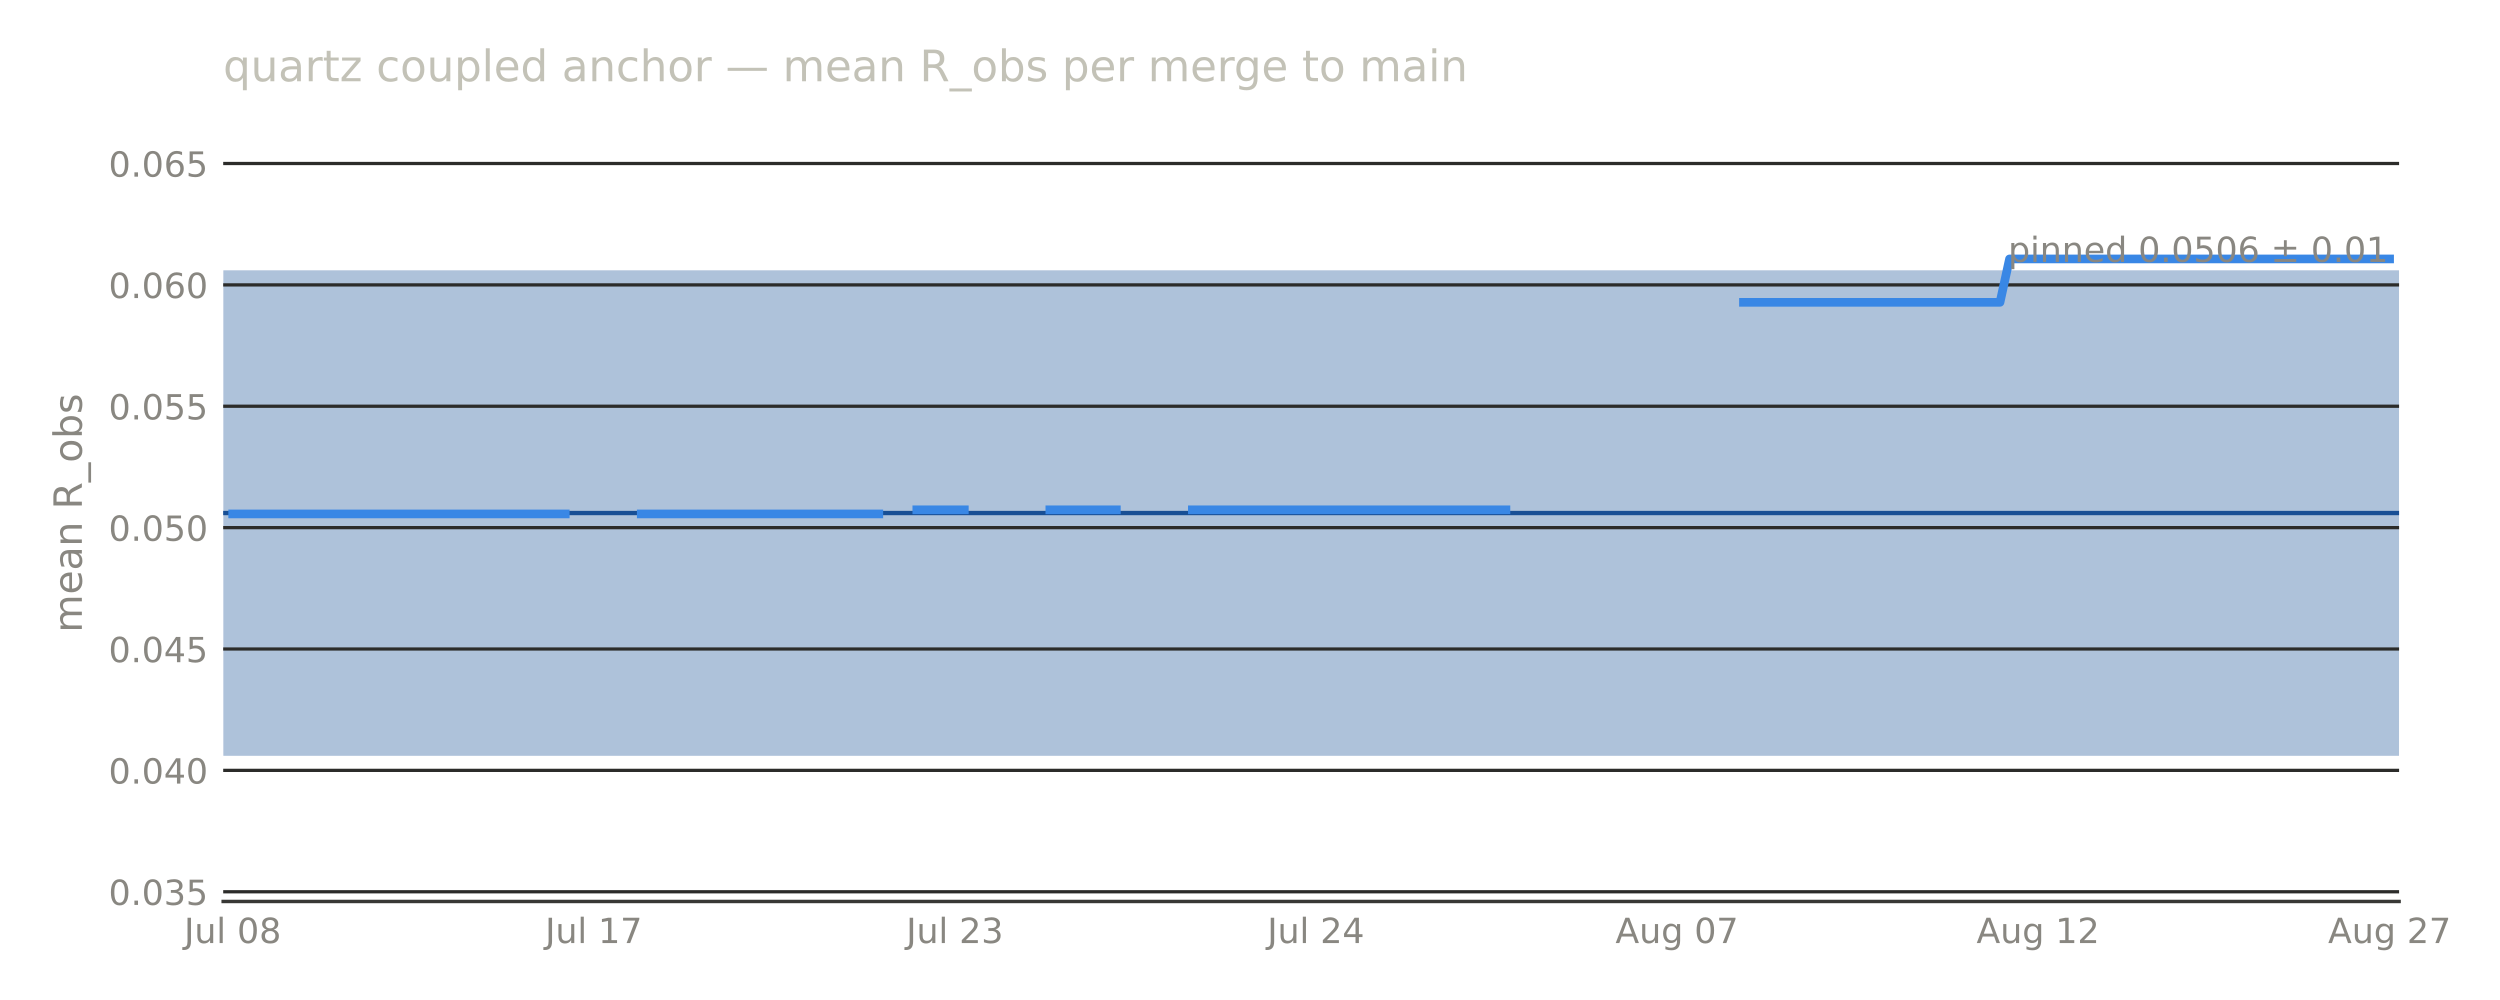
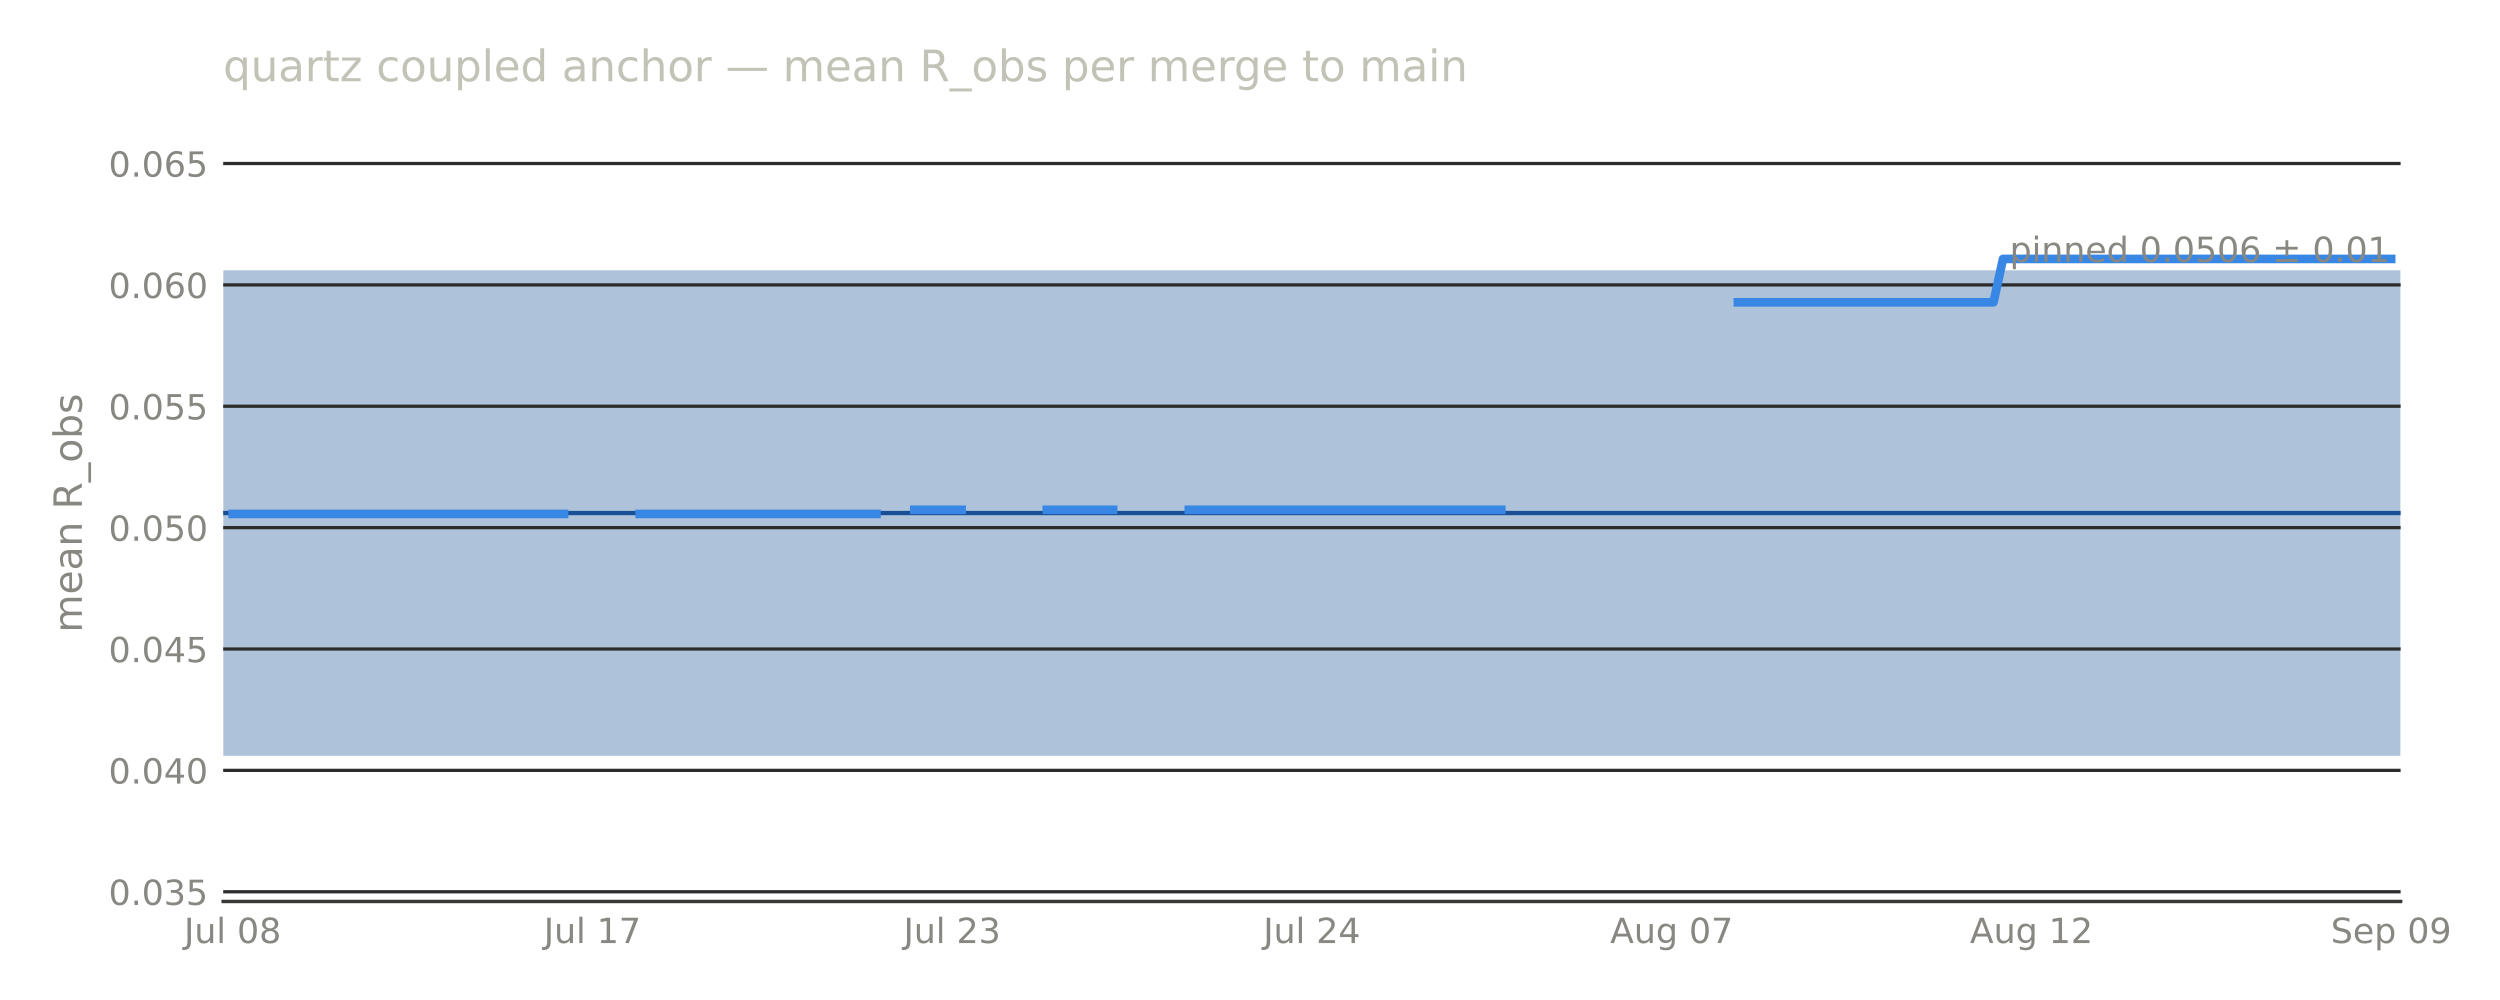
<svg xmlns="http://www.w3.org/2000/svg" width="576pt" height="230.4pt" viewBox="0 0 576 230.4" version="1.1">
  <defs>
    <style type="text/css">*{stroke-linejoin: round; stroke-linecap: butt}</style>
  </defs>
  <g id="figure_1">
    <g id="patch_1">
      <path d="M 0 230.4  L 576 230.4  L 576 0  L 0 0  L 0 230.4  z " style="fill: none; opacity: 0" />
    </g>
    <g id="axes_1">
      <g id="patch_2">
-         <path d="M 51.422 207.698  L 552.749 207.698  L 552.749 28.72  L 51.422 28.72  L 51.422 207.698  z " style="fill: none" />
+         <path d="M 51.422 207.698  L 553.101 207.698  L 553.101 28.72  L 51.422 28.72  L 51.422 207.698  z " style="fill: none" />
      </g>
      <g id="patch_3">
-         <path d="M 51.422 174.14  L 552.749 174.14  L 552.749 62.278  L 51.422 62.278  z " clip-path="url(#p882b8bb916)" style="fill: #184f95; opacity: 0.35" />
+         <path d="M 51.422 174.14  L 553.101 174.14  L 553.101 62.278  L 51.422 62.278  z " clip-path="url(#pa93d070d44)" style="fill: #184f95; opacity: 0.35" />
      </g>
      <g id="matplotlib.axis_1">
        <g id="xtick_1">
          <g id="line2d_1" />
          <g id="text_1">
-             <text style="font-size: 8px; font-family: 'DejaVu Sans', 'Bitstream Vera Sans', 'Computer Modern Sans Serif', 'Lucida Grande', 'Verdana', 'Geneva', 'Lucid', 'Arial', 'Helvetica', 'Avant Garde', sans-serif; text-anchor: middle; fill: #898781" x="53.611" y="217.277" transform="rotate(-0 53.61131 217.2769)">Jul 08</text>
+             <text style="font-size: 8px; font-family: 'DejaVu Sans', 'Bitstream Vera Sans', 'Computer Modern Sans Serif', 'Lucida Grande', 'Verdana', 'Geneva', 'Lucid', 'Arial', 'Helvetica', 'Avant Garde', sans-serif; text-anchor: middle; fill: #898781" x="53.603" y="217.277" transform="rotate(-0 53.60332 217.2769)">Jul 08</text>
          </g>
        </g>
        <g id="xtick_2">
          <g id="line2d_2" />
          <g id="text_2">
-             <text style="font-size: 8px; font-family: 'DejaVu Sans', 'Bitstream Vera Sans', 'Computer Modern Sans Serif', 'Lucida Grande', 'Verdana', 'Geneva', 'Lucid', 'Arial', 'Helvetica', 'Avant Garde', sans-serif; text-anchor: middle; fill: #898781" x="136.801" y="217.277" transform="rotate(-0 136.801 217.2769)">Jul 17</text>
+             <text style="font-size: 8px; font-family: 'DejaVu Sans', 'Bitstream Vera Sans', 'Computer Modern Sans Serif', 'Lucida Grande', 'Verdana', 'Geneva', 'Lucid', 'Arial', 'Helvetica', 'Avant Garde', sans-serif; text-anchor: middle; fill: #898781" x="136.489" y="217.277" transform="rotate(-0 136.4894 217.2769)">Jul 17</text>
          </g>
        </g>
        <g id="xtick_3">
          <g id="line2d_3" />
          <g id="text_3">
-             <text style="font-size: 8px; font-family: 'DejaVu Sans', 'Bitstream Vera Sans', 'Computer Modern Sans Serif', 'Lucida Grande', 'Verdana', 'Geneva', 'Lucid', 'Arial', 'Helvetica', 'Avant Garde', sans-serif; text-anchor: middle; fill: #898781" x="219.991" y="217.277" transform="rotate(-0 219.9907 217.2769)">Jul 23</text>
+             <text style="font-size: 8px; font-family: 'DejaVu Sans', 'Bitstream Vera Sans', 'Computer Modern Sans Serif', 'Lucida Grande', 'Verdana', 'Geneva', 'Lucid', 'Arial', 'Helvetica', 'Avant Garde', sans-serif; text-anchor: middle; fill: #898781" x="219.375" y="217.277" transform="rotate(-0 219.3754 217.2769)">Jul 23</text>
          </g>
        </g>
        <g id="xtick_4">
          <g id="line2d_4" />
          <g id="text_4">
-             <text style="font-size: 8px; font-family: 'DejaVu Sans', 'Bitstream Vera Sans', 'Computer Modern Sans Serif', 'Lucida Grande', 'Verdana', 'Geneva', 'Lucid', 'Arial', 'Helvetica', 'Avant Garde', sans-serif; text-anchor: middle; fill: #898781" x="303.18" y="217.277" transform="rotate(-0 303.1803 217.2769)">Jul 24</text>
+             <text style="font-size: 8px; font-family: 'DejaVu Sans', 'Bitstream Vera Sans', 'Computer Modern Sans Serif', 'Lucida Grande', 'Verdana', 'Geneva', 'Lucid', 'Arial', 'Helvetica', 'Avant Garde', sans-serif; text-anchor: middle; fill: #898781" x="302.261" y="217.277" transform="rotate(-0 302.2615 217.2769)">Jul 24</text>
          </g>
        </g>
        <g id="xtick_5">
          <g id="line2d_5" />
          <g id="text_5">
-             <text style="font-size: 8px; font-family: 'DejaVu Sans', 'Bitstream Vera Sans', 'Computer Modern Sans Serif', 'Lucida Grande', 'Verdana', 'Geneva', 'Lucid', 'Arial', 'Helvetica', 'Avant Garde', sans-serif; text-anchor: middle; fill: #898781" x="386.37" y="217.276" transform="rotate(-0 386.37 217.2763)">Aug 07</text>
+             <text style="font-size: 8px; font-family: 'DejaVu Sans', 'Bitstream Vera Sans', 'Computer Modern Sans Serif', 'Lucida Grande', 'Verdana', 'Geneva', 'Lucid', 'Arial', 'Helvetica', 'Avant Garde', sans-serif; text-anchor: middle; fill: #898781" x="385.148" y="217.276" transform="rotate(-0 385.1475 217.2763)">Aug 07</text>
          </g>
        </g>
        <g id="xtick_6">
          <g id="line2d_6" />
          <g id="text_6">
-             <text style="font-size: 8px; font-family: 'DejaVu Sans', 'Bitstream Vera Sans', 'Computer Modern Sans Serif', 'Lucida Grande', 'Verdana', 'Geneva', 'Lucid', 'Arial', 'Helvetica', 'Avant Garde', sans-serif; text-anchor: middle; fill: #898781" x="469.56" y="217.276" transform="rotate(-0 469.5597 217.2763)">Aug 12</text>
+             <text style="font-size: 8px; font-family: 'DejaVu Sans', 'Bitstream Vera Sans', 'Computer Modern Sans Serif', 'Lucida Grande', 'Verdana', 'Geneva', 'Lucid', 'Arial', 'Helvetica', 'Avant Garde', sans-serif; text-anchor: middle; fill: #898781" x="468.034" y="217.276" transform="rotate(-0 468.0336 217.2763)">Aug 12</text>
          </g>
        </g>
        <g id="xtick_7">
          <g id="line2d_7" />
          <g id="text_7">
-             <text style="font-size: 8px; font-family: 'DejaVu Sans', 'Bitstream Vera Sans', 'Computer Modern Sans Serif', 'Lucida Grande', 'Verdana', 'Geneva', 'Lucid', 'Arial', 'Helvetica', 'Avant Garde', sans-serif; text-anchor: middle; fill: #898781" x="550.56" y="217.276" transform="rotate(-0 550.5601 217.2763)">Aug 27</text>
+             <text style="font-size: 8px; font-family: 'DejaVu Sans', 'Bitstream Vera Sans', 'Computer Modern Sans Serif', 'Lucida Grande', 'Verdana', 'Geneva', 'Lucid', 'Arial', 'Helvetica', 'Avant Garde', sans-serif; text-anchor: middle; fill: #898781" x="550.92" y="217.276" transform="rotate(-0 550.9197 217.2763)">Sep 09</text>
          </g>
        </g>
      </g>
      <g id="matplotlib.axis_2">
        <g id="ytick_1">
          <g id="line2d_8">
-             <path d="M 51.422 205.461  L 552.749 205.461  " clip-path="url(#p882b8bb916)" style="fill: none; stroke: #2c2c2a; stroke-width: 0.75; stroke-linecap: square" />
+             <path d="M 51.422 205.461  L 553.101 205.461  " clip-path="url(#pa93d070d44)" style="fill: none; stroke: #2c2c2a; stroke-width: 0.75; stroke-linecap: square" />
          </g>
          <g id="line2d_9" />
          <g id="text_8">
            <text style="font-size: 8px; font-family: 'DejaVu Sans', 'Bitstream Vera Sans', 'Computer Modern Sans Serif', 'Lucida Grande', 'Verdana', 'Geneva', 'Lucid', 'Arial', 'Helvetica', 'Avant Garde', sans-serif; text-anchor: end; fill: #898781" x="47.922" y="208.5" transform="rotate(-0 47.92211 208.5)">0.035</text>
          </g>
        </g>
        <g id="ytick_2">
          <g id="line2d_10">
-             <path d="M 51.422 177.496  L 552.749 177.496  " clip-path="url(#p882b8bb916)" style="fill: none; stroke: #2c2c2a; stroke-width: 0.75; stroke-linecap: square" />
+             <path d="M 51.422 177.496  L 553.101 177.496  " clip-path="url(#pa93d070d44)" style="fill: none; stroke: #2c2c2a; stroke-width: 0.75; stroke-linecap: square" />
          </g>
          <g id="line2d_11" />
          <g id="text_9">
            <text style="font-size: 8px; font-family: 'DejaVu Sans', 'Bitstream Vera Sans', 'Computer Modern Sans Serif', 'Lucida Grande', 'Verdana', 'Geneva', 'Lucid', 'Arial', 'Helvetica', 'Avant Garde', sans-serif; text-anchor: end; fill: #898781" x="47.922" y="180.535" transform="rotate(-0 47.92211 180.5346)">0.040</text>
          </g>
        </g>
        <g id="ytick_3">
          <g id="line2d_12">
-             <path d="M 51.422 149.53  L 552.749 149.53  " clip-path="url(#p882b8bb916)" style="fill: none; stroke: #2c2c2a; stroke-width: 0.75; stroke-linecap: square" />
+             <path d="M 51.422 149.53  L 553.101 149.53  " clip-path="url(#pa93d070d44)" style="fill: none; stroke: #2c2c2a; stroke-width: 0.75; stroke-linecap: square" />
          </g>
          <g id="line2d_13" />
          <g id="text_10">
            <text style="font-size: 8px; font-family: 'DejaVu Sans', 'Bitstream Vera Sans', 'Computer Modern Sans Serif', 'Lucida Grande', 'Verdana', 'Geneva', 'Lucid', 'Arial', 'Helvetica', 'Avant Garde', sans-serif; text-anchor: end; fill: #898781" x="47.922" y="152.569" transform="rotate(-0 47.92211 152.5693)">0.045</text>
          </g>
        </g>
        <g id="ytick_4">
          <g id="line2d_14">
-             <path d="M 51.422 121.565  L 552.749 121.565  " clip-path="url(#p882b8bb916)" style="fill: none; stroke: #2c2c2a; stroke-width: 0.75; stroke-linecap: square" />
+             <path d="M 51.422 121.565  L 553.101 121.565  " clip-path="url(#pa93d070d44)" style="fill: none; stroke: #2c2c2a; stroke-width: 0.75; stroke-linecap: square" />
          </g>
          <g id="line2d_15" />
          <g id="text_11">
            <text style="font-size: 8px; font-family: 'DejaVu Sans', 'Bitstream Vera Sans', 'Computer Modern Sans Serif', 'Lucida Grande', 'Verdana', 'Geneva', 'Lucid', 'Arial', 'Helvetica', 'Avant Garde', sans-serif; text-anchor: end; fill: #898781" x="47.922" y="124.604" transform="rotate(-0 47.92211 124.604)">0.050</text>
          </g>
        </g>
        <g id="ytick_5">
          <g id="line2d_16">
-             <path d="M 51.422 93.6  L 552.749 93.6  " clip-path="url(#p882b8bb916)" style="fill: none; stroke: #2c2c2a; stroke-width: 0.75; stroke-linecap: square" />
+             <path d="M 51.422 93.6  L 553.101 93.6  " clip-path="url(#pa93d070d44)" style="fill: none; stroke: #2c2c2a; stroke-width: 0.75; stroke-linecap: square" />
          </g>
          <g id="line2d_17" />
          <g id="text_12">
            <text style="font-size: 8px; font-family: 'DejaVu Sans', 'Bitstream Vera Sans', 'Computer Modern Sans Serif', 'Lucida Grande', 'Verdana', 'Geneva', 'Lucid', 'Arial', 'Helvetica', 'Avant Garde', sans-serif; text-anchor: end; fill: #898781" x="47.922" y="96.639" transform="rotate(-0 47.92211 96.63863)">0.055</text>
          </g>
        </g>
        <g id="ytick_6">
          <g id="line2d_18">
-             <path d="M 51.422 65.634  L 552.749 65.634  " clip-path="url(#p882b8bb916)" style="fill: none; stroke: #2c2c2a; stroke-width: 0.75; stroke-linecap: square" />
+             <path d="M 51.422 65.634  L 553.101 65.634  " clip-path="url(#pa93d070d44)" style="fill: none; stroke: #2c2c2a; stroke-width: 0.75; stroke-linecap: square" />
          </g>
          <g id="line2d_19" />
          <g id="text_13">
            <text style="font-size: 8px; font-family: 'DejaVu Sans', 'Bitstream Vera Sans', 'Computer Modern Sans Serif', 'Lucida Grande', 'Verdana', 'Geneva', 'Lucid', 'Arial', 'Helvetica', 'Avant Garde', sans-serif; text-anchor: end; fill: #898781" x="47.922" y="68.673" transform="rotate(-0 47.92211 68.6733)">0.060</text>
          </g>
        </g>
        <g id="ytick_7">
          <g id="line2d_20">
-             <path d="M 51.422 37.669  L 552.749 37.669  " clip-path="url(#p882b8bb916)" style="fill: none; stroke: #2c2c2a; stroke-width: 0.75; stroke-linecap: square" />
+             <path d="M 51.422 37.669  L 553.101 37.669  " clip-path="url(#pa93d070d44)" style="fill: none; stroke: #2c2c2a; stroke-width: 0.75; stroke-linecap: square" />
          </g>
          <g id="line2d_21" />
          <g id="text_14">
            <text style="font-size: 8px; font-family: 'DejaVu Sans', 'Bitstream Vera Sans', 'Computer Modern Sans Serif', 'Lucida Grande', 'Verdana', 'Geneva', 'Lucid', 'Arial', 'Helvetica', 'Avant Garde', sans-serif; text-anchor: end; fill: #898781" x="47.922" y="40.708" transform="rotate(-0 47.92211 40.70797)">0.065</text>
          </g>
        </g>
        <g id="text_15">
          <text style="font-size: 9px; font-family: 'DejaVu Sans', 'Bitstream Vera Sans', 'Computer Modern Sans Serif', 'Lucida Grande', 'Verdana', 'Geneva', 'Lucid', 'Arial', 'Helvetica', 'Avant Garde', sans-serif; text-anchor: middle; fill: #898781" x="18.858" y="118.209" transform="rotate(-90 18.8575 118.2091)">mean R_obs</text>
        </g>
      </g>
      <g id="line2d_22">
-         <path d="M 51.422 118.209  L 552.749 118.209  " clip-path="url(#p882b8bb916)" style="fill: none; stroke: #184f95; stroke-linecap: square" />
+         <path d="M 51.422 118.209  L 553.101 118.209  " clip-path="url(#pa93d070d44)" style="fill: none; stroke: #184f95; stroke-linecap: square" />
      </g>
      <g id="patch_4">
-         <path d="M 51.422 207.698  L 552.749 207.698  " style="fill: none; stroke: #383835; stroke-width: 0.8; stroke-linejoin: miter; stroke-linecap: square" />
+         <path d="M 51.422 207.698  L 553.101 207.698  " style="fill: none; stroke: #383835; stroke-width: 0.8; stroke-linejoin: miter; stroke-linecap: square" />
      </g>
      <g id="line2d_23">
-         <path d="M 53.611 118.409  L 130.233 118.409  M 147.747 118.409  L 202.477 118.409  M 211.234 117.455  L 222.18 117.455  M 241.883 117.455  L 257.207 117.455  M 274.721 117.455  L 346.964 117.455  M 401.694 69.652  L 460.803 69.652  L 462.992 59.661  L 550.56 59.661  L 550.56 59.661  " clip-path="url(#p882b8bb916)" style="fill: none; stroke: #3987e5; stroke-width: 2; stroke-linecap: square" />
+         <path d="M 53.603 118.409  L 129.946 118.409  M 147.395 118.409  L 201.926 118.409  M 210.651 117.455  L 221.557 117.455  M 241.188 117.455  L 256.456 117.455  M 273.906 117.455  L 345.886 117.455  M 400.416 69.652  L 459.309 69.652  L 461.49 59.661  L 550.92 59.661  L 550.92 59.661  " clip-path="url(#pa93d070d44)" style="fill: none; stroke: #3987e5; stroke-width: 2; stroke-linecap: square" />
      </g>
      <g id="text_16">
-         <text style="font-size: 8px; font-family: 'DejaVu Sans', 'Bitstream Vera Sans', 'Computer Modern Sans Serif', 'Lucida Grande', 'Verdana', 'Geneva', 'Lucid', 'Arial', 'Helvetica', 'Avant Garde', sans-serif; text-anchor: end; fill: #898781" x="550.243" y="60.357" transform="rotate(-0 550.2427 60.35652)">pinned 0.0506 ± 0.01</text>
+         <text style="font-size: 8px; font-family: 'DejaVu Sans', 'Bitstream Vera Sans', 'Computer Modern Sans Serif', 'Lucida Grande', 'Verdana', 'Geneva', 'Lucid', 'Arial', 'Helvetica', 'Avant Garde', sans-serif; text-anchor: end; fill: #898781" x="550.592" y="60.357" transform="rotate(-0 550.5925 60.35652)">pinned 0.0506 ± 0.01</text>
      </g>
      <g id="text_17">
        <text style="font-size: 10px; font-family: 'DejaVu Sans', 'Bitstream Vera Sans', 'Computer Modern Sans Serif', 'Lucida Grande', 'Verdana', 'Geneva', 'Lucid', 'Arial', 'Helvetica', 'Avant Garde', sans-serif; text-anchor: start; fill: #c3c2b7" x="51.422" y="18.72" transform="rotate(-0 51.42211 18.72)">quartz coupled anchor — mean R_obs per merge to main</text>
      </g>
    </g>
  </g>
  <defs>
-     <clipPath id="p882b8bb916">
-       <rect x="51.422" y="28.72" width="501.327" height="178.978" />
+     <clipPath id="pa93d070d44">
+       <rect x="51.422" y="28.72" width="501.679" height="178.978" />
    </clipPath>
  </defs>
</svg>
